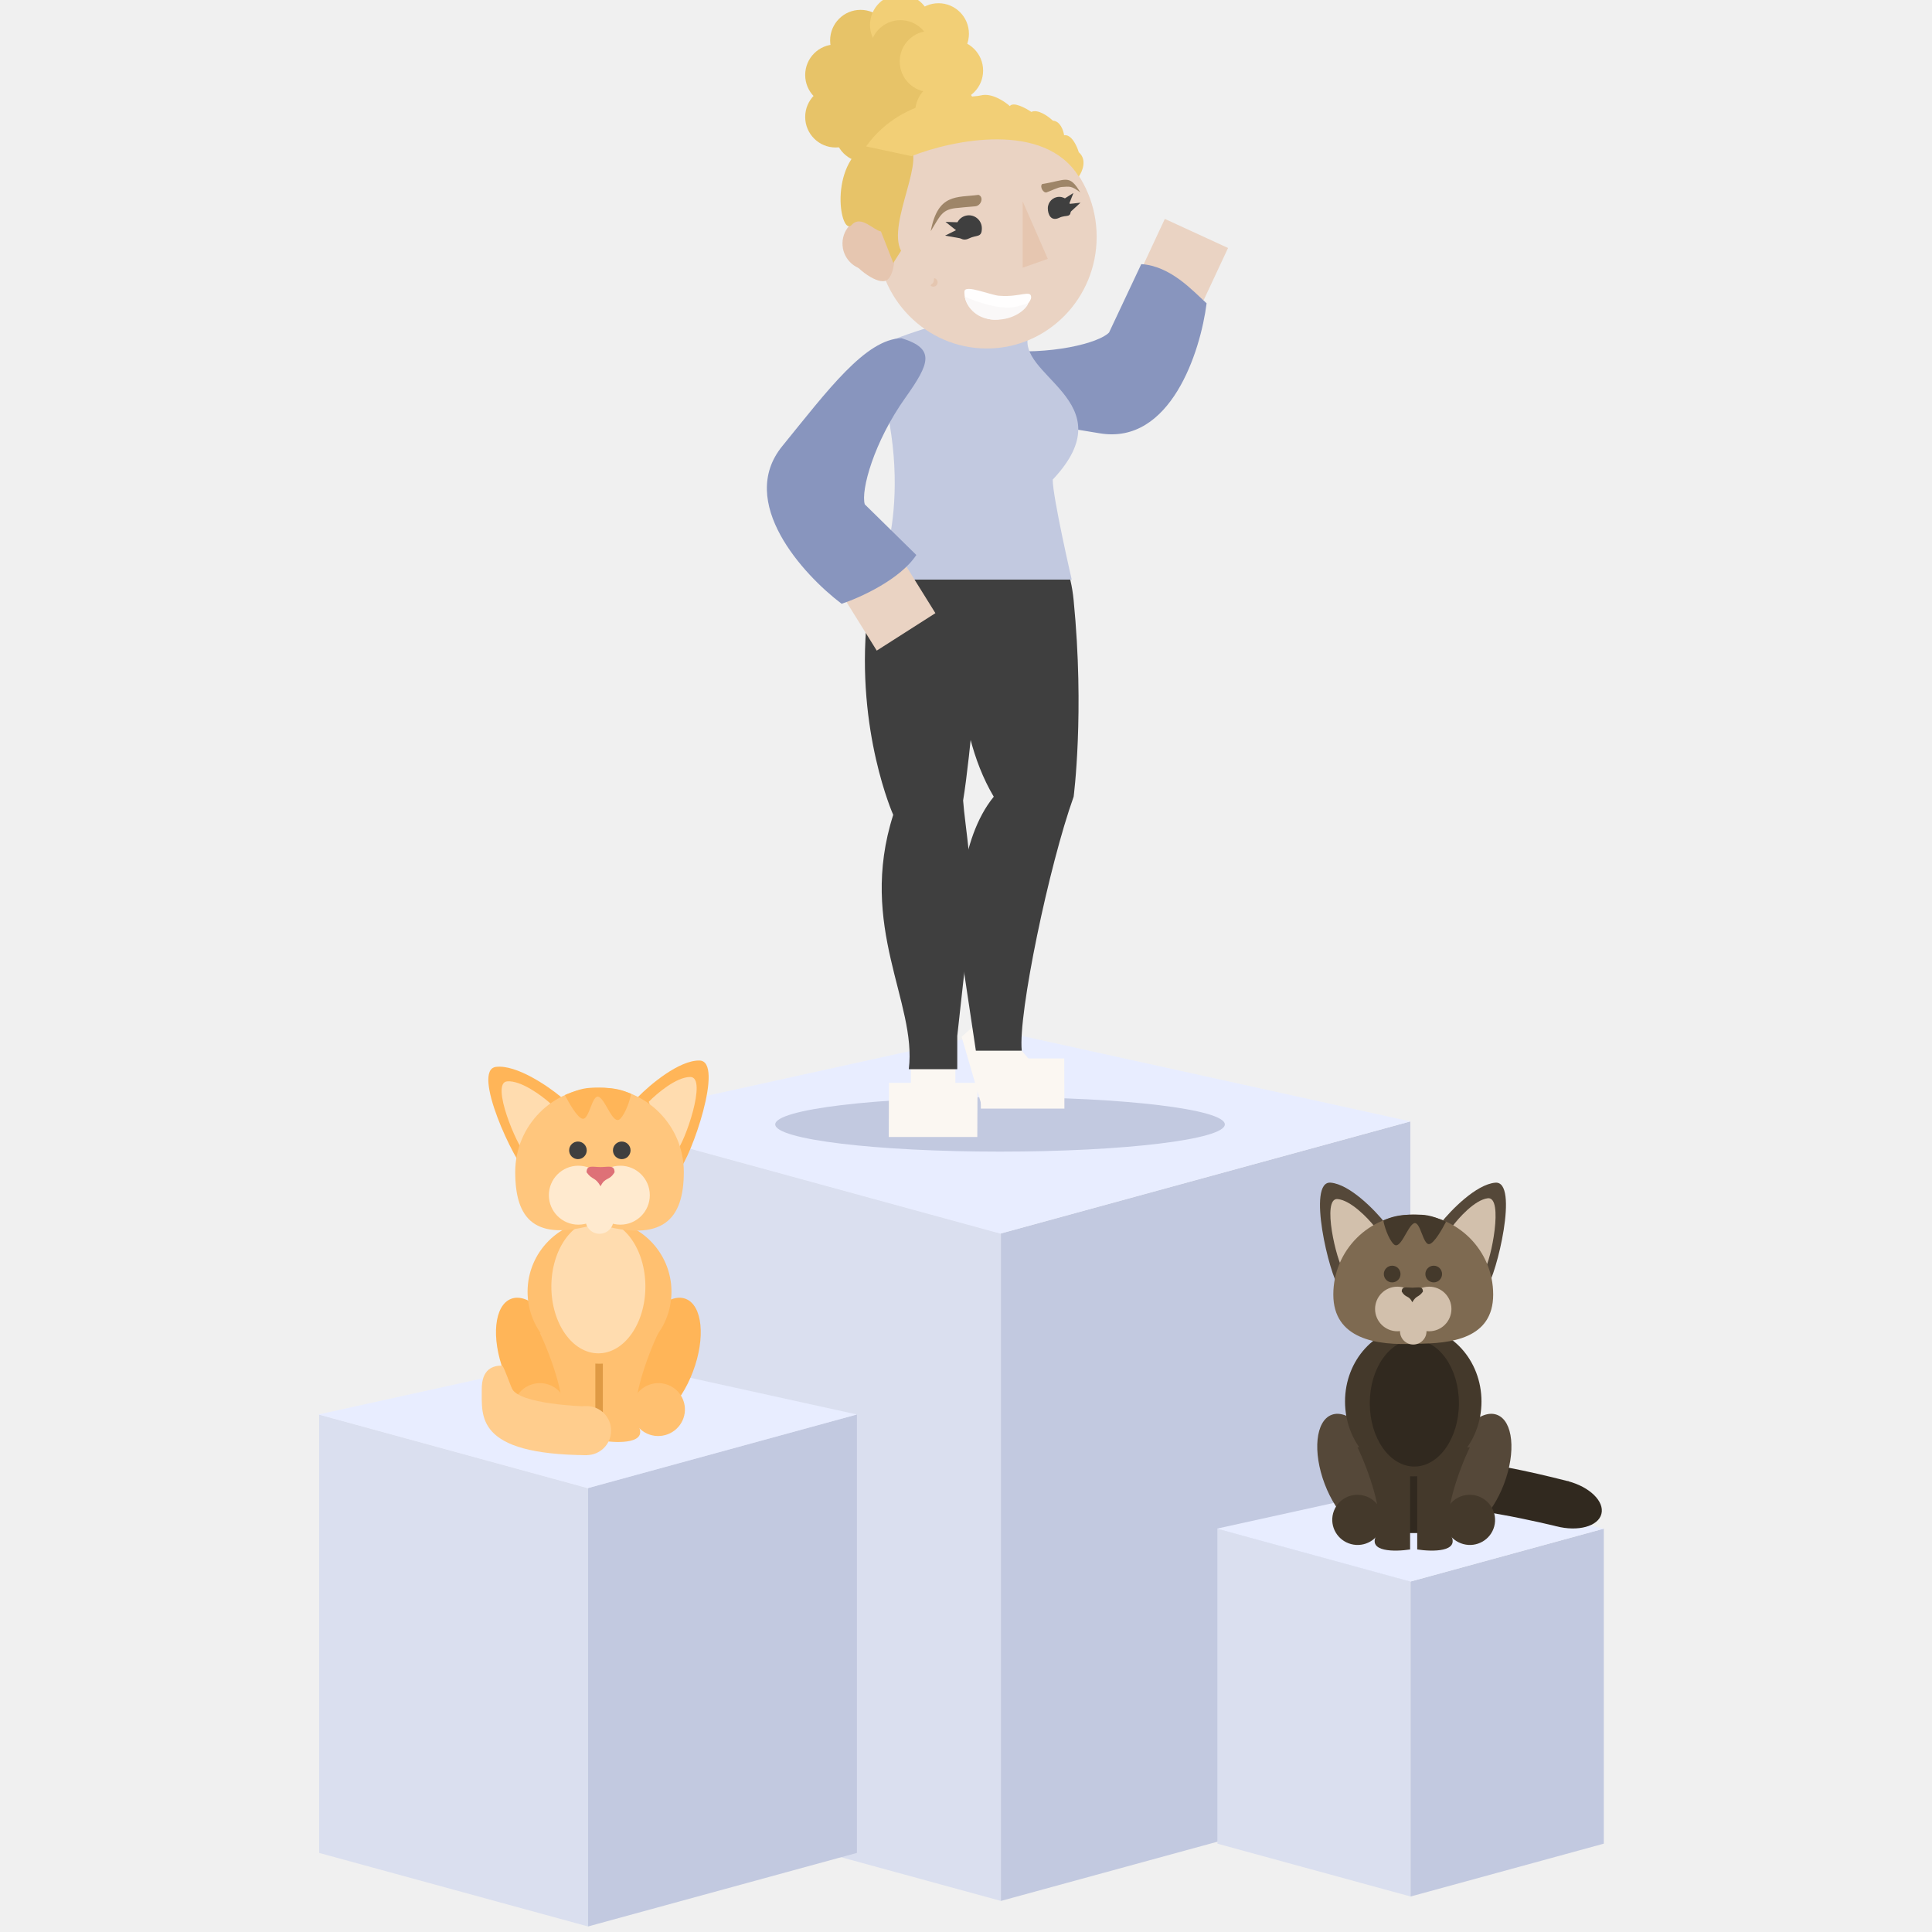
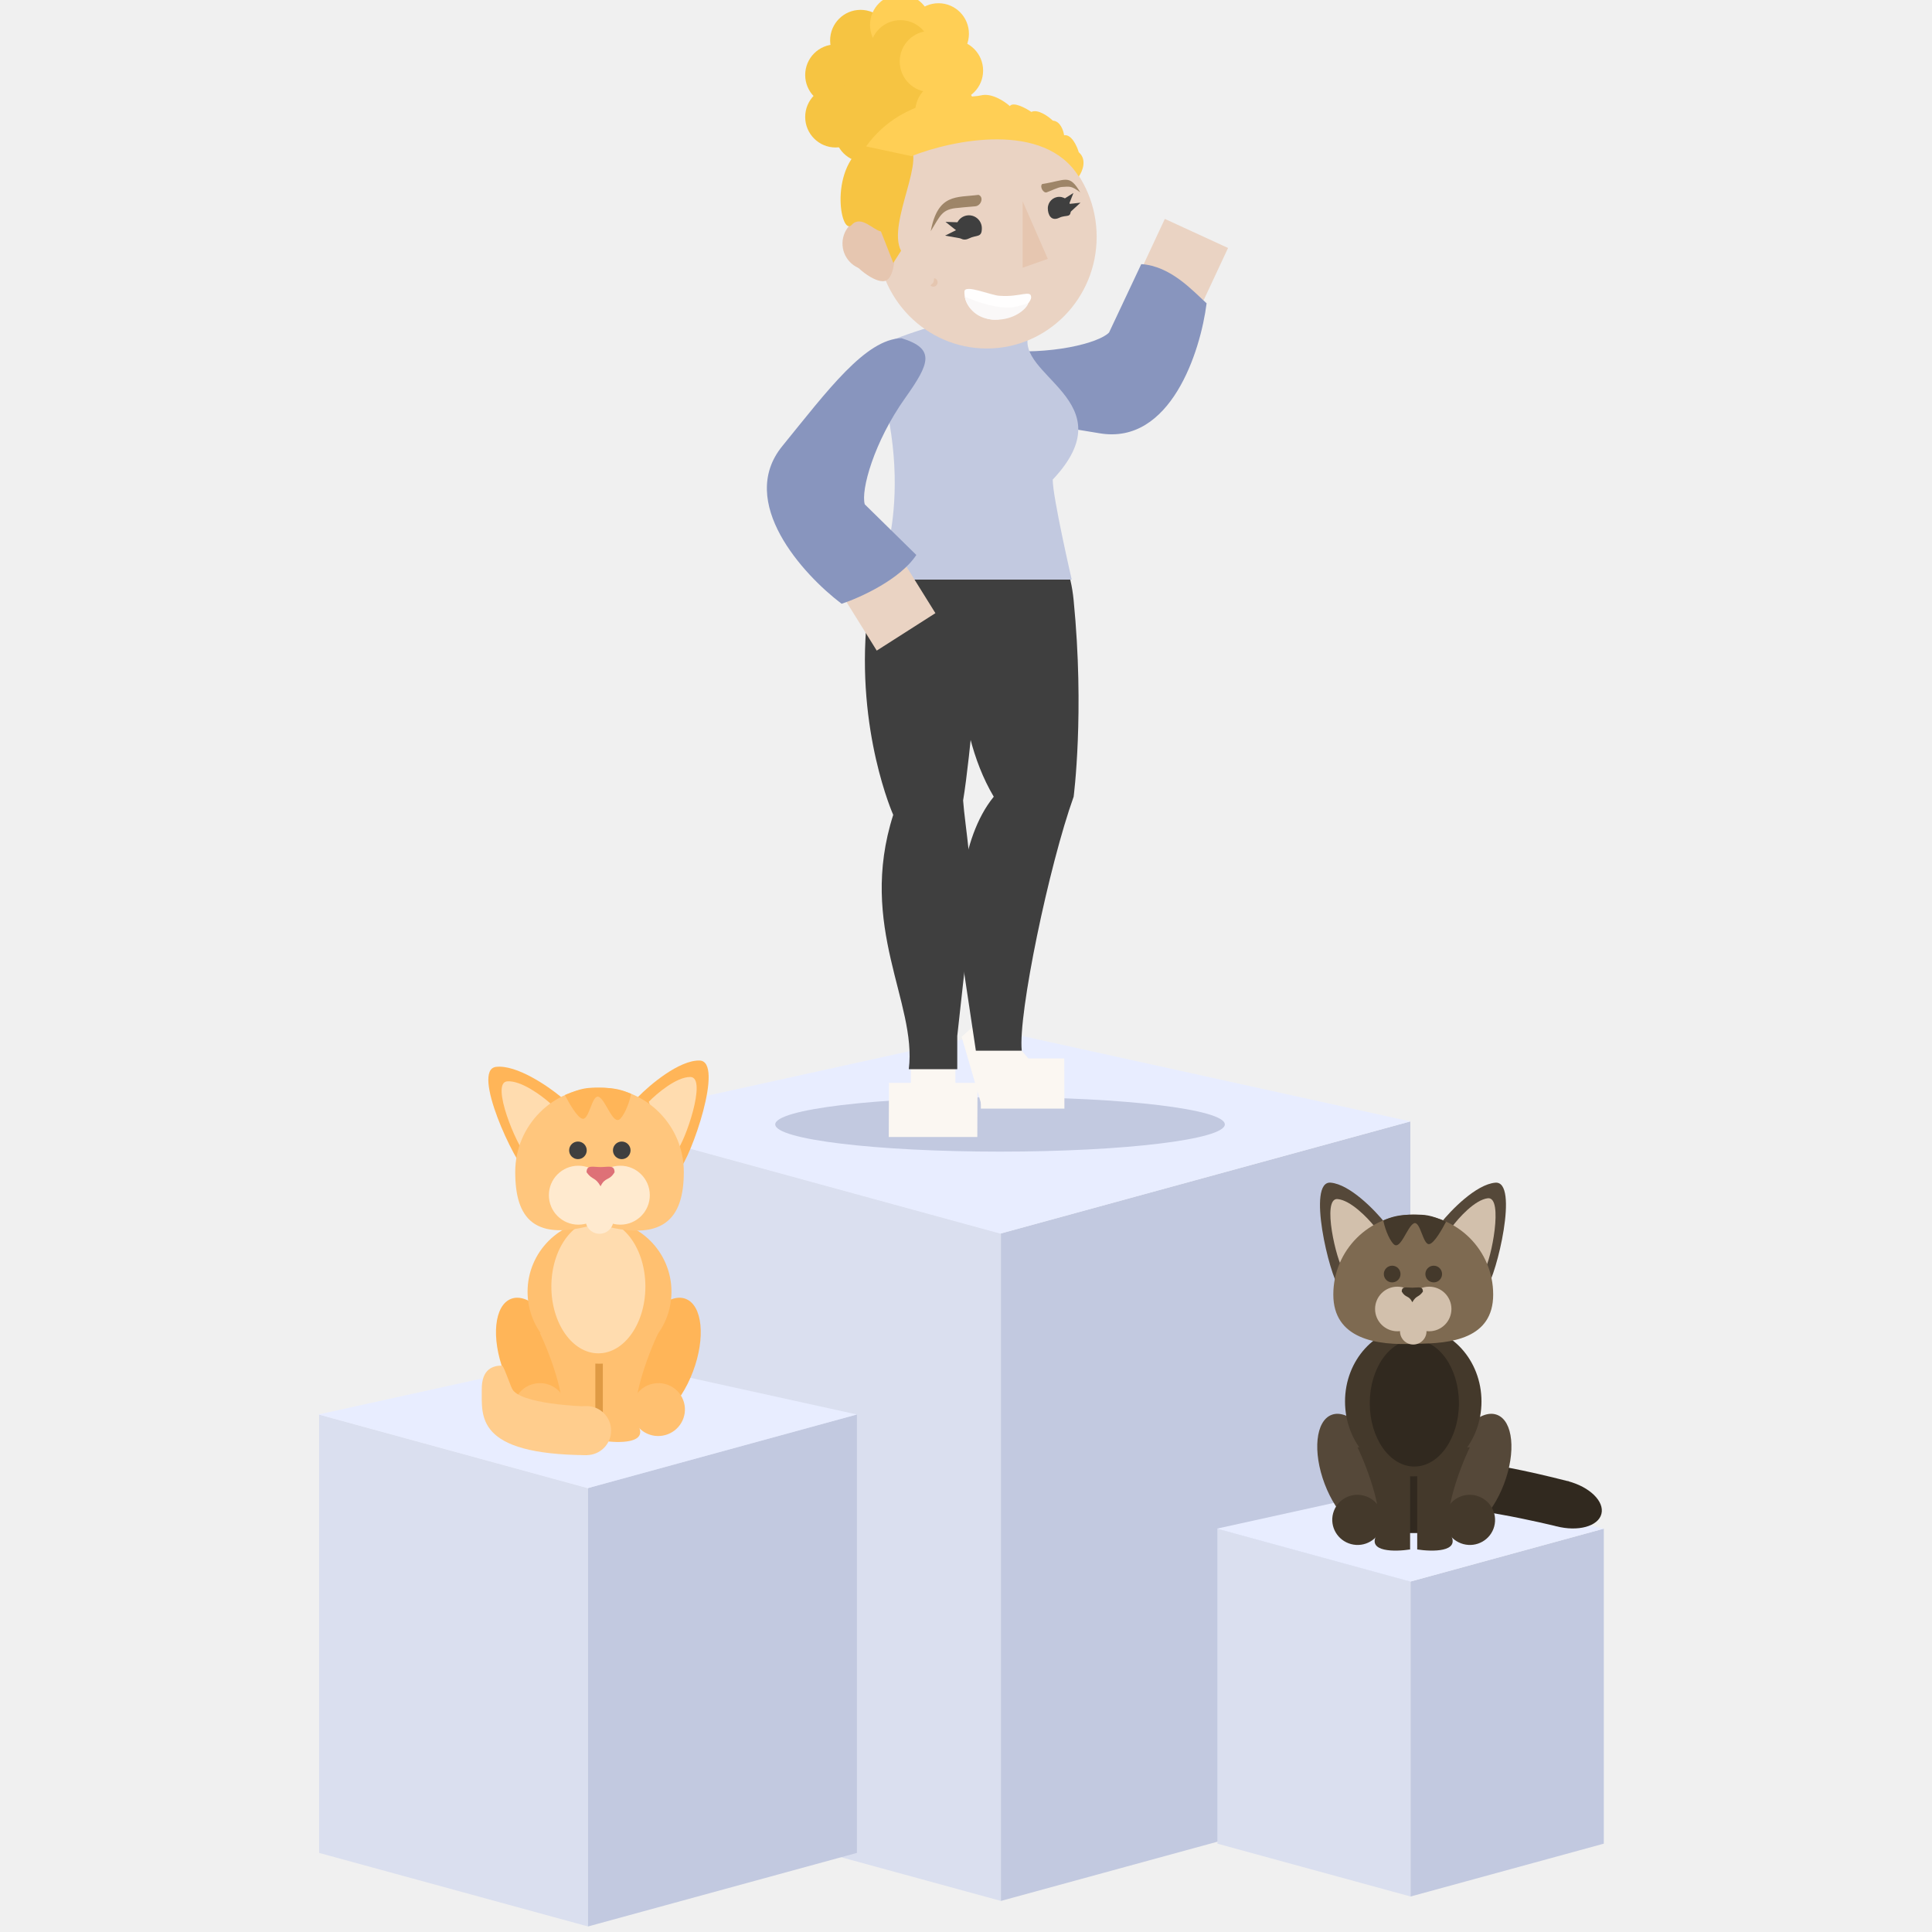
<svg xmlns="http://www.w3.org/2000/svg" width="505" height="505" viewBox="0 0 505 505" fill="none">
  <g clip-path="url(#clip0)">
    <path d="M154.607 467.606L261.624 496.877V322.393L154.607 293.122V467.606Z" fill="#DADFEF" />
    <path d="M368.641 467.606L261.624 496.877V322.393L368.641 293.122V467.606Z" fill="#C2C9E0" />
    <path d="M261.475 269.535L368.641 293.122L261.475 322.455L154.31 293.122L261.475 269.535Z" fill="#E8EDFF" />
    <path d="M318.21 481.909L368.711 495.722V413.382L318.21 399.57V481.909Z" fill="#DADFEF" />
    <path d="M419.212 481.909L368.711 495.722V413.382L419.212 399.57V481.909Z" fill="#C2C9E0" />
    <path d="M368.64 388.439L419.212 399.57L368.64 413.412L318.069 399.57L368.64 388.439Z" fill="#E8EDFF" />
    <path d="M83.415 484.327L153.703 503.552V388.953L83.415 369.728V484.327Z" fill="#DADFEF" />
    <path d="M223.989 484.327L153.702 503.552V388.953L223.989 369.728V484.327Z" fill="#C2C9E0" />
    <path d="M153.605 354.236L223.989 369.728L153.605 388.993L83.22 369.728L153.605 354.236Z" fill="#E8EDFF" />
    <ellipse cx="139.67" cy="355.512" rx="8.537" ry="17.127" transform="rotate(-20.7529 139.67 355.512)" fill="#FFB558" />
    <rect x="152.186" y="355.512" width="8.175" height="16.566" fill="#DF9A44" />
    <ellipse rx="8.537" ry="17.127" transform="matrix(-0.935117 -0.354338 -0.354338 0.935117 173.142 355.512)" fill="#FFB558" />
    <path d="M146.355 372.614C148.927 367.882 144.031 354.489 141.116 348.445L155.613 348.566V376.6C151.455 377.243 143.783 377.346 146.355 372.614Z" fill="#FFC070" />
    <path d="M166.832 372.614C164.26 367.882 169.156 354.489 172.071 348.445L157.574 348.566V376.6C161.732 377.243 169.404 377.346 166.832 372.614Z" fill="#FFC070" />
    <circle cx="156.706" cy="337.646" r="18.807" fill="#FFC070" />
    <ellipse cx="156.406" cy="336.292" rx="12.288" ry="17.452" fill="#FFDCAF" />
    <ellipse rx="6.965" ry="6.909" transform="matrix(-0.966092 0.258198 0.258198 0.966092 141.115 368.446)" fill="#FFC070" />
    <ellipse rx="6.965" ry="6.909" transform="matrix(-0.966092 0.258198 0.258198 0.966092 172.071 368.446)" fill="#FFC070" />
    <path d="M182.819 277.205C177.484 277.122 169.856 283.565 166.708 286.796C169.315 294.102 175.13 308.115 177.54 305.721C180.552 302.728 189.488 277.308 182.819 277.205Z" fill="#FFB558" />
    <path d="M180.466 281.509C176.86 281.453 171.704 285.808 169.577 287.992C171.339 292.93 175.269 302.401 176.898 300.783C178.934 298.76 184.974 281.579 180.466 281.509Z" fill="#FFDCAF" />
    <path d="M129.664 278.865C134.963 278.237 143.211 283.865 146.672 286.757C144.828 294.292 140.477 308.826 137.835 306.691C134.532 304.022 123.041 279.651 129.664 278.865Z" fill="#FFB558" />
    <path d="M132.574 282.648C136.169 282.361 141.593 286.377 143.855 288.421C142.413 293.462 139.097 303.165 137.367 301.654C135.206 299.765 128.08 283.006 132.574 282.648Z" fill="#FFDCAF" />
    <path d="M178.74 306.333C178.74 318.502 173.48 325.05 156.054 319.896C139.609 324.805 134.673 318.502 134.673 306.333C134.673 294.165 144.538 284.3 156.706 284.3C168.875 284.3 178.74 294.165 178.74 306.333Z" fill="#FFC67D" />
    <circle cx="151.065" cy="300.685" r="2.3" fill="#3F3F3F" />
    <circle cx="162.517" cy="300.685" r="2.3" fill="#3F3F3F" />
    <circle cx="156.706" cy="318.84" r="3.654" fill="#FFEACF" />
    <circle cx="151.173" cy="312.408" r="7.704" fill="#FFEACF" />
    <circle cx="162.148" cy="312.408" r="7.704" fill="#FFEACF" />
    <path d="M160.636 306.419C159.234 308.743 158.209 307.565 156.981 310.074C155.55 307.565 154.866 308.553 153.327 306.419C153.327 304.401 154.963 305.059 156.981 305.059C158.999 305.059 160.636 304.401 160.636 306.419Z" fill="#DE7177" />
    <path d="M152.303 292.434C150.89 292.226 148.59 288.047 147.655 286.23C152.242 284.306 153.418 284.306 156.562 284.306C160.874 284.306 162.728 284.965 164.944 285.896C164.788 287.178 163.615 290.938 162.12 292.434C160.25 294.304 158.38 287.604 156.562 286.721C154.744 285.838 154.069 292.694 152.303 292.434Z" fill="#FFB558" />
    <path d="M133.744 362.804C132.075 358.479 131.5 356.946 131.199 356.946C128.918 356.946 125.864 357.796 125.924 363.23C126 370.022 124.051 380.211 153.515 380.362L152.983 367.611C152.983 367.611 135.414 367.129 133.744 362.804Z" fill="#FFCD8D" />
    <path d="M159.739 373.938C159.739 377.479 156.868 380.349 153.327 380.349C149.786 380.349 146.915 377.479 146.915 373.938C146.915 370.397 149.786 367.526 153.327 367.526C156.868 367.526 159.739 370.397 159.739 373.938Z" fill="#FFCD8D" />
    <path d="M374.385 395.148C370.685 398.424 369.401 399.593 368.919 399.468C365.275 398.521 360.595 396.473 361.987 391.51C363.727 385.307 363.042 375.147 410.171 387.242L406.809 398.945C406.809 398.945 378.085 391.872 374.385 395.148Z" fill="#31291F" />
    <path d="M418.586 395.722C419.43 392.472 415.527 388.646 409.867 387.175C397.983 391.543 398.934 387.148 398.09 390.398C397.246 393.648 401.756 394.306 406.809 398.945C412.469 400.415 417.742 398.973 418.586 395.722Z" fill="#31291F" />
    <ellipse rx="8.096" ry="16.242" transform="matrix(-0.935117 -0.354338 -0.354338 0.935117 385.561 385.01)" fill="#554839" />
    <rect width="7.752" height="15.71" transform="matrix(-1 0 0 1 373.693 385.01)" fill="#31291F" />
    <ellipse cx="353.821" cy="385.01" rx="8.096" ry="16.242" transform="rotate(-20.7529 353.821 385.01)" fill="#554839" />
    <path d="M379.222 401.228C376.783 396.74 381.426 384.04 384.19 378.309L370.442 378.424V405.008C374.385 405.618 381.661 405.715 379.222 401.228Z" fill="#44392B" />
    <path d="M359.803 401.228C362.242 396.74 357.6 384.04 354.835 378.309L368.584 378.424V405.008C364.641 405.618 357.364 405.715 359.803 401.228Z" fill="#44392B" />
    <ellipse rx="17.834" ry="19.567" transform="matrix(-1 0 0 1 369.406 366.335)" fill="#44392B" />
    <ellipse rx="11.652" ry="16.55" transform="matrix(-1 0 0 1 369.691 366.784)" fill="#31291F" />
    <ellipse cx="384.191" cy="397.276" rx="6.605" ry="6.552" transform="rotate(14.9632 384.191 397.276)" fill="#44392B" />
    <ellipse cx="354.835" cy="397.276" rx="6.605" ry="6.552" transform="rotate(14.9632 354.835 397.276)" fill="#44392B" />
    <path d="M347.818 309.132C352.859 309.567 359.436 316.379 362.094 319.731C358.933 326.372 352.099 339.033 350.055 336.542C347.501 333.429 341.517 308.588 347.818 309.132Z" fill="#554839" />
    <path d="M349.624 313.419C353.031 313.713 357.476 318.317 359.273 320.583C357.136 325.072 352.517 333.629 351.136 331.945C349.409 329.841 345.365 313.051 349.624 313.419Z" fill="#D2C0AC" />
    <path d="M390.856 309.138C385.814 309.568 379.231 316.375 376.57 319.724C379.726 326.368 386.549 339.034 388.594 336.545C391.151 333.434 397.157 308.599 390.856 309.138Z" fill="#554839" />
    <path d="M388.878 313.208C385.484 313.63 381.215 318.398 379.505 320.73C381.81 325.135 386.748 333.512 388.064 331.778C389.71 329.61 393.12 312.68 388.878 313.208Z" fill="#D2C0AC" />
    <path d="M348.511 338.374C348.511 349.914 359.647 351.779 370.024 351.236C379.39 351.236 390.3 349.914 390.3 338.374C390.3 326.835 380.945 317.48 369.406 317.48C357.866 317.48 348.511 326.835 348.511 338.374Z" fill="#7E6A51" />
    <circle r="2.181" transform="matrix(-1 0 0 1 374.755 333.018)" fill="#44392B" />
    <circle r="2.181" transform="matrix(-1 0 0 1 363.895 333.018)" fill="#44392B" />
    <circle r="3.465" transform="matrix(-1 0 0 1 369.407 347.976)" fill="#D2C0AC" />
    <circle r="5.828" transform="matrix(-1 0 0 1 373.557 342.148)" fill="#D2C0AC" />
    <circle r="5.828" transform="matrix(-1 0 0 1 365.255 342.148)" fill="#D2C0AC" />
    <path d="M366.4 337.618C367.46 339.375 368.235 338.485 369.164 340.382C370.247 338.485 370.764 339.232 371.928 337.618C371.928 336.091 370.691 336.588 369.164 336.588C367.637 336.588 366.4 336.091 366.4 337.618Z" fill="#44392B" />
    <path d="M373.582 325.194C374.921 324.996 377.102 321.034 377.989 319.31C373.639 317.486 372.524 317.486 369.543 317.486C365.453 317.486 363.695 318.111 361.594 318.994C361.742 320.209 362.854 323.775 364.272 325.194C366.046 326.967 367.819 320.613 369.543 319.776C371.266 318.938 371.907 325.44 373.582 325.194Z" fill="#44392B" />
    <ellipse cx="261.396" cy="293.905" rx="58.759" ry="7.115" fill="#C2C9E0" />
    <path d="M258.621 264.552L274.297 283.251L256.798 289.685L251.359 271.004L258.621 264.552Z" fill="#FBF7F2" />
    <path d="M256.347 276.662H278.183L278.224 289.778H256.387L256.347 276.662Z" fill="#FBF7F2" />
    <path d="M249.726 277.675L249.726 293.983L238.096 293.938L238.096 277.63L249.726 277.675Z" fill="#FBF7F2" />
-     <path d="M226.379 19.602C226.379 24.012 222.817 27.587 218.423 27.587C214.029 27.587 210.467 24.012 210.467 19.602C210.467 15.193 214.029 11.618 218.423 11.618C222.817 11.618 226.379 15.193 226.379 19.602Z" fill="#E7C368" />
-     <path d="M232.897 10.56C232.897 14.969 229.335 18.544 224.941 18.544C220.547 18.544 216.985 14.969 216.985 10.56C216.985 6.15 220.547 2.575 224.941 2.575C229.335 2.575 232.897 6.15 232.897 10.56Z" fill="#E7C368" />
-     <path d="M226.379 30.569C226.379 34.979 222.817 38.553 218.423 38.553C214.029 38.553 210.467 34.979 210.467 30.569C210.467 26.159 214.029 22.584 218.423 22.584C222.817 22.584 226.379 26.159 226.379 30.569Z" fill="#E7C368" />
-     <path d="M236.156 24.797C236.156 29.207 232.594 32.781 228.2 32.781C223.806 32.781 220.244 29.207 220.244 24.797C220.244 20.387 223.806 16.812 228.2 16.812C232.594 16.812 236.156 20.387 236.156 24.797Z" fill="#E7C368" />
-     <path d="M234.075 34.417C234.075 38.827 230.513 42.401 226.119 42.401C221.725 42.401 218.163 38.827 218.163 34.417C218.163 30.007 221.725 26.432 226.119 26.432C230.513 26.432 234.075 30.007 234.075 34.417Z" fill="#E7C368" />
-     <path d="M243.323 6.519C243.323 10.929 239.761 14.504 235.367 14.504C230.973 14.504 227.411 10.929 227.411 6.519C227.411 2.11 230.973 -1.465 235.367 -1.465C239.761 -1.465 243.323 2.11 243.323 6.519Z" fill="#F2CF76" />
-     <path d="M253.265 8.828C253.265 13.238 249.703 16.812 245.309 16.812C240.915 16.812 237.353 13.238 237.353 8.828C237.353 4.418 240.915 0.844 245.309 0.844C249.703 0.844 253.265 4.418 253.265 8.828Z" fill="#F2CF76" />
-     <path d="M256.973 18.448C256.973 22.858 253.411 26.432 249.017 26.432C244.623 26.432 241.061 22.858 241.061 18.448C241.061 14.038 244.623 10.463 249.017 10.463C253.411 10.463 256.973 14.038 256.973 18.448Z" fill="#F2CF76" />
-     <path d="M247.187 24.797C247.187 29.207 243.625 32.781 239.231 32.781C234.837 32.781 231.275 29.207 231.275 24.797C231.275 20.387 234.837 16.812 239.231 16.812C243.625 16.812 247.187 20.387 247.187 24.797Z" fill="#E7C368" />
-     <path d="M243.323 35.835C243.323 40.245 239.761 43.82 235.367 43.82C230.973 43.82 227.411 40.245 227.411 35.835C227.411 31.426 230.973 27.851 235.367 27.851C239.761 27.851 243.323 31.426 243.323 35.835Z" fill="#E7C368" />
-     <path d="M243.323 13.253C243.323 17.663 239.761 21.238 235.367 21.238C230.973 21.238 227.411 17.663 227.411 13.253C227.411 8.844 230.973 5.269 235.367 5.269C239.761 5.269 243.323 8.844 243.323 13.253Z" fill="#E7C368" />
-     <path d="M255.142 29.222C255.142 33.632 251.58 37.207 247.186 37.207C242.792 37.207 239.23 33.632 239.23 29.222C239.23 24.812 242.792 21.238 247.186 21.238C251.58 21.238 255.142 24.812 255.142 29.222Z" fill="#F2CF76" />
-     <path d="M251.087 16.068C251.087 20.478 247.525 24.053 243.131 24.053C238.737 24.053 235.175 20.478 235.175 16.068C235.175 11.659 238.737 8.084 243.131 8.084C247.525 8.084 251.087 11.659 251.087 16.068Z" fill="#F2CF76" />
+     <path d="M226.379 19.602C226.379 24.012 222.817 27.587 218.423 27.587C214.029 27.587 210.467 24.012 210.467 19.602C210.467 15.193 214.029 11.618 218.423 11.618C222.817 11.618 226.379 15.193 226.379 19.602Z" fill="#F6C442" />
+     <path d="M232.897 10.56C232.897 14.969 229.335 18.544 224.941 18.544C220.547 18.544 216.985 14.969 216.985 10.56C216.985 6.15 220.547 2.575 224.941 2.575C229.335 2.575 232.897 6.15 232.897 10.56Z" fill="#F6C442" />
+     <path d="M226.379 30.569C226.379 34.979 222.817 38.553 218.423 38.553C214.029 38.553 210.467 34.979 210.467 30.569C210.467 26.159 214.029 22.584 218.423 22.584C222.817 22.584 226.379 26.159 226.379 30.569Z" fill="#F6C442" />
+     <path d="M236.156 24.797C236.156 29.207 232.594 32.781 228.2 32.781C223.806 32.781 220.244 29.207 220.244 24.797C220.244 20.387 223.806 16.812 228.2 16.812C232.594 16.812 236.156 20.387 236.156 24.797Z" fill="#F6C442" />
+     <path d="M234.075 34.417C234.075 38.827 230.513 42.401 226.119 42.401C221.725 42.401 218.163 38.827 218.163 34.417C218.163 30.007 221.725 26.432 226.119 26.432C230.513 26.432 234.075 30.007 234.075 34.417Z" fill="#F6C442" />
+     <path d="M243.323 6.519C243.323 10.929 239.761 14.504 235.367 14.504C230.973 14.504 227.411 10.929 227.411 6.519C227.411 2.11 230.973 -1.465 235.367 -1.465C239.761 -1.465 243.323 2.11 243.323 6.519Z" fill="#FFCF55" />
+     <path d="M253.265 8.828C253.265 13.238 249.703 16.812 245.309 16.812C240.915 16.812 237.353 13.238 237.353 8.828C237.353 4.418 240.915 0.844 245.309 0.844C249.703 0.844 253.265 4.418 253.265 8.828Z" fill="#FFCF55" />
+     <path d="M256.973 18.448C256.973 22.858 253.411 26.432 249.017 26.432C244.623 26.432 241.061 22.858 241.061 18.448C241.061 14.038 244.623 10.463 249.017 10.463C253.411 10.463 256.973 14.038 256.973 18.448Z" fill="#FFCF55" />
+     <path d="M247.187 24.797C247.187 29.207 243.625 32.781 239.231 32.781C234.837 32.781 231.275 29.207 231.275 24.797C231.275 20.387 234.837 16.812 239.231 16.812C243.625 16.812 247.187 20.387 247.187 24.797Z" fill="#F6C442" />
+     <path d="M243.323 35.835C243.323 40.245 239.761 43.82 235.367 43.82C230.973 43.82 227.411 40.245 227.411 35.835C227.411 31.426 230.973 27.851 235.367 27.851C239.761 27.851 243.323 31.426 243.323 35.835Z" fill="#F6C442" />
+     <path d="M243.323 13.253C243.323 17.663 239.761 21.238 235.367 21.238C230.973 21.238 227.411 17.663 227.411 13.253C227.411 8.844 230.973 5.269 235.367 5.269C239.761 5.269 243.323 8.844 243.323 13.253Z" fill="#F6C442" />
+     <path d="M255.142 29.222C255.142 33.632 251.58 37.207 247.186 37.207C242.792 37.207 239.23 33.632 239.23 29.222C239.23 24.812 242.792 21.238 247.186 21.238C251.58 21.238 255.142 24.812 255.142 29.222Z" fill="#FFCF55" />
+     <path d="M251.087 16.068C251.087 20.478 247.525 24.053 243.131 24.053C238.737 24.053 235.175 20.478 235.175 16.068C235.175 11.659 238.737 8.084 243.131 8.084C247.525 8.084 251.087 11.659 251.087 16.068Z" fill="#FFCF55" />
    <path d="M280.635 156.889C277.667 126.7 250.453 140.896 239.774 145.179L251.16 162.62C251.16 162.62 248.369 189.077 259.755 208.252C250.635 219.43 250.14 239.301 251.16 248.536L255.079 274.634L267.075 274.633C266.067 265.152 274.204 226.18 280.635 208.252C280.635 208.252 283.528 186.306 280.635 156.889Z" fill="#3F3F3F" />
    <path d="M226.609 161.729C229.578 131.539 256.792 145.735 267.47 150.019L256.085 167.459C256.085 167.459 253.72 197.424 251.745 209.228C252.17 215.448 254.74 229.842 253.72 239.078L250.218 270.789L250.218 279.473L237.543 279.473C239.737 262.105 224.132 242.296 233.477 212.995C233.477 212.995 223.717 191.145 226.609 161.729Z" fill="#3F3F3F" />
    <path d="M320.997 64.817L314.625 78.458L298.102 70.859L304.474 57.217L320.997 64.817Z" fill="#EAD3C3" />
    <path d="M287.444 113.258C268.913 110.158 252.392 108.184 247.543 100.089C245.527 91 249.514 90.394 260.599 91.512C274.576 92.921 287.226 89.682 289.892 86.919L298.312 69.037C305.999 69.541 311.684 75.93 315.391 79.28C313.796 91.898 305.974 116.358 287.444 113.258Z" fill="#8895BE" />
    <path d="M229.313 151.501C229.313 151.501 240.788 128.15 227.347 91.646C238.372 85.412 273.146 76.045 268.967 87.146C264.789 98.247 294.685 104.666 275.167 125.364C275.167 129.995 280.133 151.501 280.133 151.501H229.313Z" fill="#C2C9E0" />
    <path d="M229.225 61.901C229.225 78.023 242.081 91.093 257.939 91.093C273.797 91.093 286.652 78.023 286.652 61.901C286.652 45.78 273.797 32.71 257.939 32.71C242.081 32.71 229.225 45.78 229.225 61.901Z" fill="#EAD3C3" />
    <path d="M229.169 170.061L221.221 157.286L236.556 147.496L244.504 160.271L229.169 170.061Z" fill="#EAD3C3" />
    <path d="M204.469 116.624C216.348 102.023 226.255 88.613 235.665 88.406C244.527 91.159 243.072 94.933 236.603 104.033C228.448 115.507 224.97 128.131 226.038 131.824L239.517 145.065C235.266 151.511 224.727 156.255 219.99 157.821C209.866 150.172 192.59 131.225 204.469 116.624Z" fill="#8895BE" />
    <path d="M247.141 57.998L251.443 58.136L250.517 60.676L247.141 57.998Z" fill="#3F3F3F" />
    <path d="M280.58 50.443L277.124 52.619L279.092 54.254L280.58 50.443Z" fill="#3F3F3F" />
    <path d="M247.038 61.591L250.891 59.667L251.276 62.343L247.038 61.591Z" fill="#3F3F3F" />
    <path d="M282.423 52.987L278.367 53.413L279.413 55.751L282.423 52.987Z" fill="#3F3F3F" />
    <path d="M269.526 77.725C269.526 79.82 262.776 84.984 257.777 83.177C251.781 81.01 252.09 76.788 252.09 76.234C252.09 74.14 259.268 77.318 261.356 77.318C266.63 77.725 269.526 75.63 269.526 77.725Z" fill="#FFFEFE" />
    <path d="M265.59 80.164C261.664 81.126 255.144 78.906 252.204 77.539C252.427 79.59 254.667 83.387 259.875 83.568C265.084 83.749 268.301 80.736 268.78 79.313L265.59 80.164Z" fill="#FAF8F8" />
    <path d="M267.307 52.619L273.886 67.662L267.307 69.977L267.307 52.619Z" fill="#E6C6B0" />
    <path d="M234.001 63.187C234.288 67.002 231.439 70.317 227.638 70.59C223.836 70.864 220.52 67.992 220.233 64.176C219.945 60.361 222.794 57.046 226.596 56.773C230.398 56.499 233.713 59.371 234.001 63.187Z" fill="#E6C6B0" />
    <path d="M233.487 63.224C234.207 65.844 233.939 72.72 231.33 73.431C228.721 74.142 222.868 69.514 222.148 66.894C221.428 64.275 226.114 64.655 228.722 63.944C231.331 63.232 232.767 60.604 233.487 63.224Z" fill="#E6C6B0" />
-     <path d="M235.526 65.554C231.674 58.31 243.051 40.014 236.849 37.7L227.09 37.369C216.339 43.155 219.67 62.07 222.647 58.764C225.029 56.119 228.393 60.222 230.267 60.497L233.501 68.72L235.526 65.554Z" fill="#E7C368" />
+     <path d="M235.526 65.554C231.674 58.31 243.051 40.014 236.849 37.7L227.09 37.369C216.339 43.155 219.67 62.07 222.647 58.764C225.029 56.119 228.393 60.222 230.267 60.497L233.501 68.72L235.526 65.554Z" fill="#F7C442" />
    <path d="M254.874 53.932C253.211 54.037 250.646 54.324 250.495 54.334C246.185 54.618 245.829 56.315 243.284 60.424C245.164 50.495 250.052 51.695 255.776 50.933C257.257 51.499 256.458 53.832 254.874 53.932Z" fill="#9E8568" />
    <path d="M273.602 50.269C274.556 49.958 276.558 48.93 277.522 48.874C279.656 48.75 280.027 48.536 282.359 50.269C279.456 45.376 278.676 47.124 272.409 48.105C271.706 48.751 272.694 50.565 273.602 50.269Z" fill="#9E8568" />
-     <path d="M281.978 46.15C272.98 31.615 249.087 36.536 238.265 40.813L226.379 38.273C236.476 24.297 252.964 25.821 256.415 24.932C259.176 24.22 262.593 26.499 263.956 27.727C264.876 26.507 268.089 28.235 269.58 29.252C271.318 28.438 274.053 30.437 275.204 31.539C277.146 31.64 277.973 34.122 278.143 35.35C280.086 35.045 281.509 38.188 281.978 39.797C284.228 41.728 282.915 44.837 281.978 46.15Z" fill="#F2CF76" />
+     <path d="M281.978 46.15C272.98 31.615 249.087 36.536 238.265 40.813L226.379 38.273C236.476 24.297 252.964 25.821 256.415 24.932C259.176 24.22 262.593 26.499 263.956 27.727C264.876 26.507 268.089 28.235 269.58 29.252C271.318 28.438 274.053 30.437 275.204 31.539C277.146 31.64 277.973 34.122 278.143 35.35C280.086 35.045 281.509 38.188 281.978 39.797C284.228 41.728 282.915 44.837 281.978 46.15Z" fill="#FFCF55" />
    <path d="M244.964 74.32C244.679 74.873 244.001 75.088 243.45 74.802C242.9 74.515 243.683 74.354 243.969 73.802C244.255 73.249 243.935 72.514 244.485 72.801C245.036 73.088 245.25 73.768 244.964 74.32Z" fill="#E5C6B0" />
    <path d="M256.643 59.667C256.643 62.215 255.306 61.316 253.266 62.331C251.227 63.346 249.889 61.538 249.889 59.667C249.889 57.795 251.401 56.278 253.266 56.278C255.131 56.278 256.643 57.795 256.643 59.667Z" fill="#3F3F3F" />
    <path d="M279.86 54.452C280.051 57.228 278.837 55.98 276.874 56.924C274.755 57.942 273.887 56.108 273.887 54.452C273.887 52.797 275.224 51.455 276.874 51.455C278.523 51.455 279.86 52.797 279.86 54.452Z" fill="#3F3F3F" />
    <path d="M232.365 283.041H255.51L255.456 297.2H232.311L232.365 283.041Z" fill="#FBF7F2" />
  </g>
  <defs>
    <clipPath id="clip0">
      <rect width="505" height="505" fill="white" />
    </clipPath>
  </defs>
</svg>
